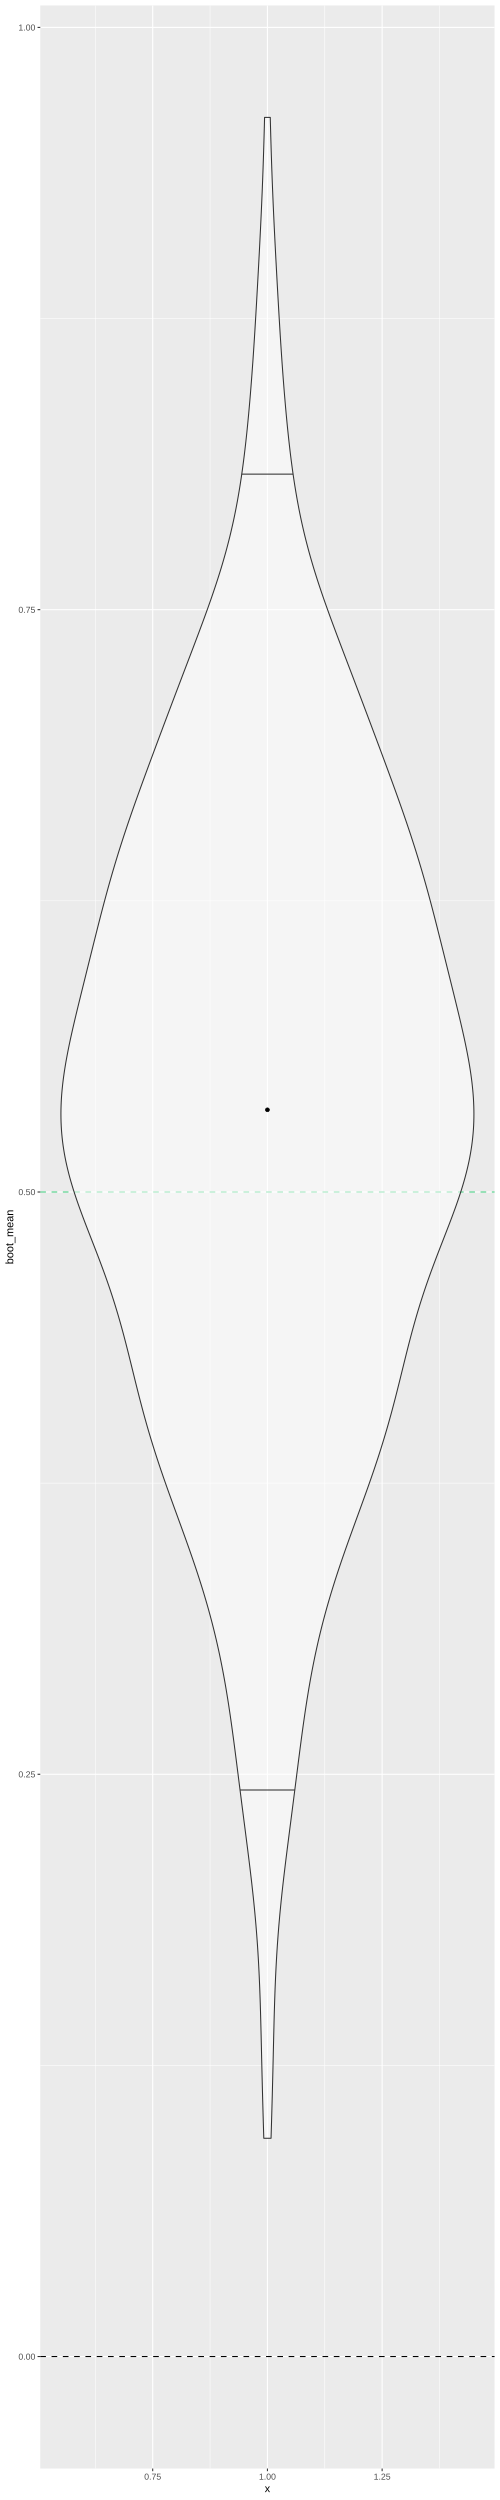
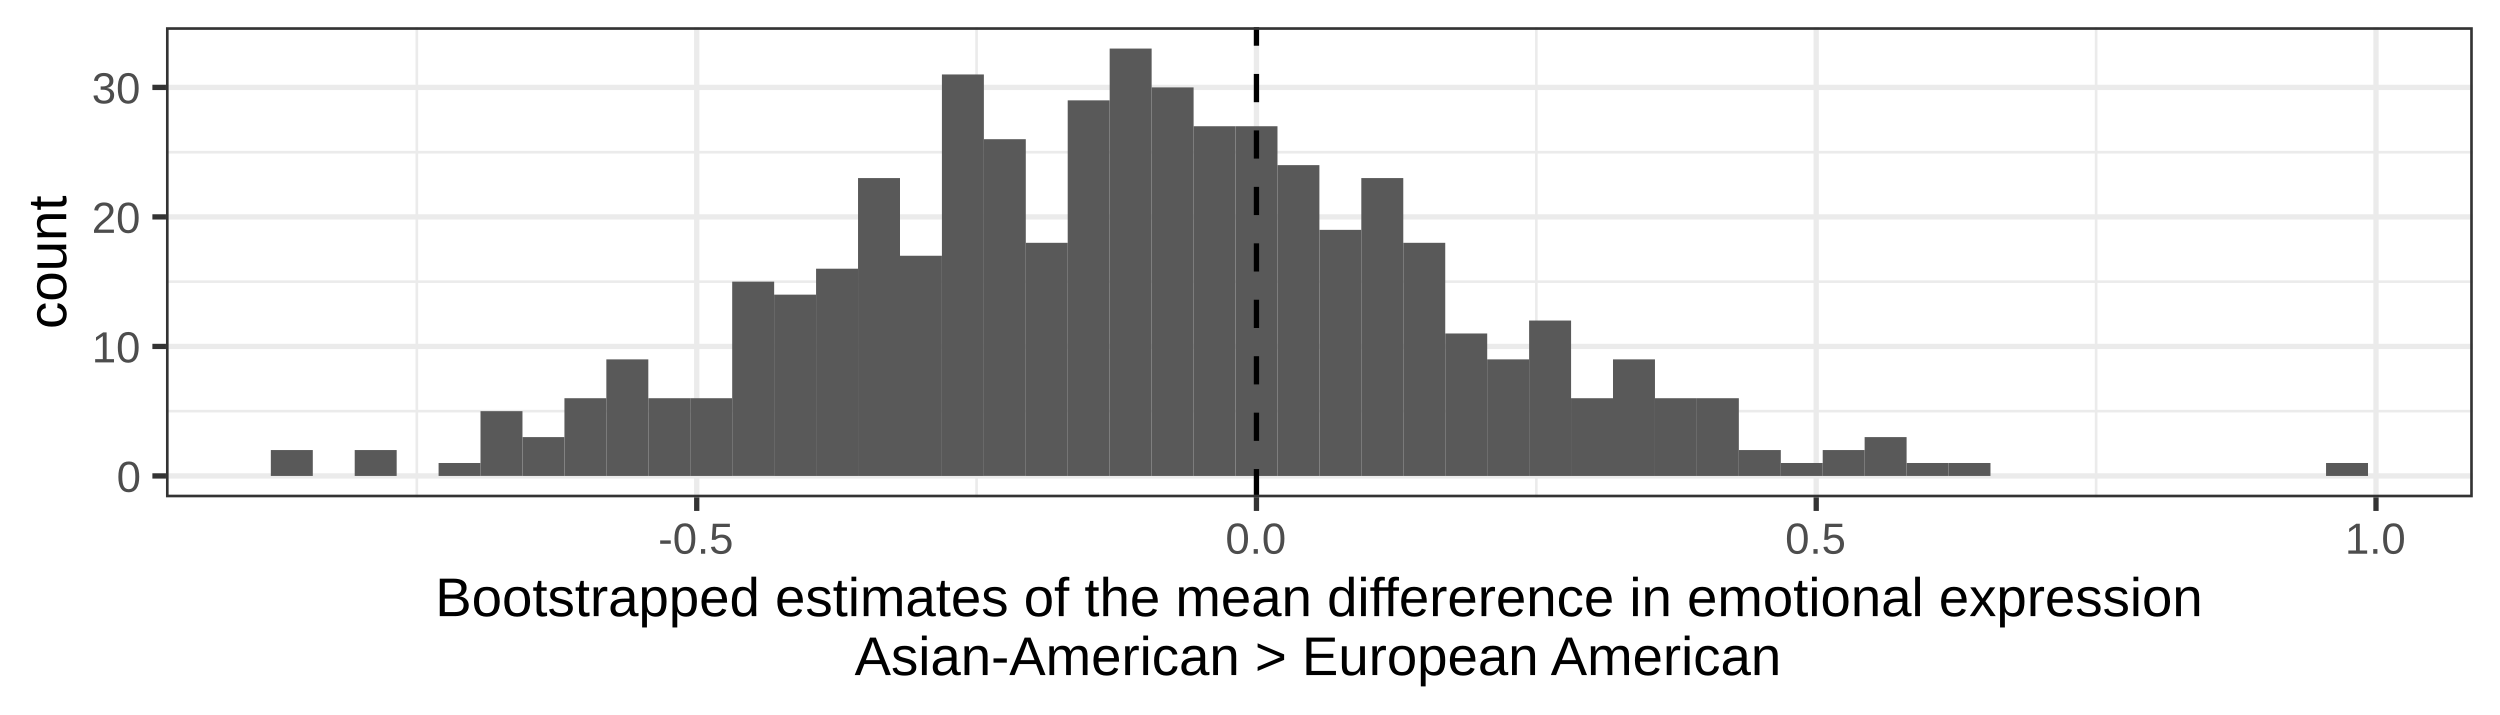
- <svg xmlns="http://www.w3.org/2000/svg" class="svglite" width="504.00pt" height="2520.00pt" viewBox="0 0 504.00 2520.00">
+ <svg xmlns="http://www.w3.org/2000/svg" viewBox="0 0 504.00 144.00">
  <defs>
    <style type="text/css">
-     .svglite line, .svglite polyline, .svglite polygon, .svglite path, .svglite rect, .svglite circle {
+     line, polyline, polygon, path, rect, circle {
      fill: none;
      stroke: #000000;
      stroke-linecap: round;
      stroke-linejoin: round;
      stroke-miterlimit: 10.00;
    }
  </style>
  </defs>
  <rect width="100%" height="100%" style="stroke: none; fill: #FFFFFF;" />
+   <rect x="0" y="0.00" width="504.00" height="144.00" style="stroke-width: 1.07; stroke: #FFFFFF; fill: #FFFFFF;" />
  <defs>
-     <clipPath id="cpMC4wMHw1MDQuMDB8MC4wMHwyNTIwLjAw">
-       <rect x="0.00" y="0.00" width="504.00" height="2520.00" />
+     <clipPath id="cpMzMuNDZ8NDk4LjUyfDEwMC4yNnw1LjQ4">
+       <rect x="33.46" y="5.48" width="465.06" height="94.78" />
    </clipPath>
  </defs>
-   <g clip-path="url(#cpMC4wMHw1MDQuMDB8MC4wMHwyNTIwLjAw)">
-     <rect x="0.00" y="0.00" width="504.00" height="2520.00" style="stroke-width: 1.07; stroke: #FFFFFF; fill: #FFFFFF;" />
-   </g>
+   <rect x="33.46" y="5.48" width="465.06" height="94.78" style="stroke-width: 1.07; stroke: none; fill: #FFFFFF;" clip-path="url(#cpMzMuNDZ8NDk4LjUyfDEwMC4yNnw1LjQ4)" />
+   <polyline points="33.46,82.89 498.52,82.89 " style="stroke-width: 0.53; stroke: #EBEBEB; stroke-linecap: butt;" clip-path="url(#cpMzMuNDZ8NDk4LjUyfDEwMC4yNnw1LjQ4)" />
+   <polyline points="33.46,56.78 498.52,56.78 " style="stroke-width: 0.53; stroke: #EBEBEB; stroke-linecap: butt;" clip-path="url(#cpMzMuNDZ8NDk4LjUyfDEwMC4yNnw1LjQ4)" />
+   <polyline points="33.46,30.68 498.52,30.68 " style="stroke-width: 0.53; stroke: #EBEBEB; stroke-linecap: butt;" clip-path="url(#cpMzMuNDZ8NDk4LjUyfDEwMC4yNnw1LjQ4)" />
+   <polyline points="84.03,100.26 84.03,5.48 " style="stroke-width: 0.53; stroke: #EBEBEB; stroke-linecap: butt;" clip-path="url(#cpMzMuNDZ8NDk4LjUyfDEwMC4yNnw1LjQ4)" />
+   <polyline points="196.88,100.26 196.88,5.48 " style="stroke-width: 0.53; stroke: #EBEBEB; stroke-linecap: butt;" clip-path="url(#cpMzMuNDZ8NDk4LjUyfDEwMC4yNnw1LjQ4)" />
+   <polyline points="309.73,100.26 309.73,5.48 " style="stroke-width: 0.53; stroke: #EBEBEB; stroke-linecap: butt;" clip-path="url(#cpMzMuNDZ8NDk4LjUyfDEwMC4yNnw1LjQ4)" />
+   <polyline points="422.58,100.26 422.58,5.48 " style="stroke-width: 0.53; stroke: #EBEBEB; stroke-linecap: butt;" clip-path="url(#cpMzMuNDZ8NDk4LjUyfDEwMC4yNnw1LjQ4)" />
+   <polyline points="33.46,95.95 498.52,95.95 " style="stroke-width: 1.07; stroke: #EBEBEB; stroke-linecap: butt;" clip-path="url(#cpMzMuNDZ8NDk4LjUyfDEwMC4yNnw1LjQ4)" />
+   <polyline points="33.46,69.84 498.52,69.84 " style="stroke-width: 1.07; stroke: #EBEBEB; stroke-linecap: butt;" clip-path="url(#cpMzMuNDZ8NDk4LjUyfDEwMC4yNnw1LjQ4)" />
+   <polyline points="33.46,43.73 498.52,43.73 " style="stroke-width: 1.07; stroke: #EBEBEB; stroke-linecap: butt;" clip-path="url(#cpMzMuNDZ8NDk4LjUyfDEwMC4yNnw1LjQ4)" />
+   <polyline points="33.46,17.62 498.52,17.62 " style="stroke-width: 1.07; stroke: #EBEBEB; stroke-linecap: butt;" clip-path="url(#cpMzMuNDZ8NDk4LjUyfDEwMC4yNnw1LjQ4)" />
+   <polyline points="140.46,100.26 140.46,5.48 " style="stroke-width: 1.07; stroke: #EBEBEB; stroke-linecap: butt;" clip-path="url(#cpMzMuNDZ8NDk4LjUyfDEwMC4yNnw1LjQ4)" />
+   <polyline points="253.30,100.26 253.30,5.48 " style="stroke-width: 1.07; stroke: #EBEBEB; stroke-linecap: butt;" clip-path="url(#cpMzMuNDZ8NDk4LjUyfDEwMC4yNnw1LjQ4)" />
+   <polyline points="366.15,100.26 366.15,5.48 " style="stroke-width: 1.07; stroke: #EBEBEB; stroke-linecap: butt;" clip-path="url(#cpMzMuNDZ8NDk4LjUyfDEwMC4yNnw1LjQ4)" />
+   <polyline points="479.00,100.26 479.00,5.48 " style="stroke-width: 1.07; stroke: #EBEBEB; stroke-linecap: butt;" clip-path="url(#cpMzMuNDZ8NDk4LjUyfDEwMC4yNnw1LjQ4)" />
+   <rect x="54.60" y="90.73" width="8.46" height="5.22" style="stroke-width: 1.07; stroke: none; stroke-linecap: square; stroke-linejoin: miter; fill: #595959;" clip-path="url(#cpMzMuNDZ8NDk4LjUyfDEwMC4yNnw1LjQ4)" />
+   <rect x="63.05" y="95.95" width="8.46" height="0.00" style="stroke-width: 1.07; stroke: none; stroke-linecap: square; stroke-linejoin: miter; fill: #595959;" clip-path="url(#cpMzMuNDZ8NDk4LjUyfDEwMC4yNnw1LjQ4)" />
+   <rect x="71.51" y="90.73" width="8.46" height="5.22" style="stroke-width: 1.07; stroke: none; stroke-linecap: square; stroke-linejoin: miter; fill: #595959;" clip-path="url(#cpMzMuNDZ8NDk4LjUyfDEwMC4yNnw1LjQ4)" />
+   <rect x="79.96" y="95.95" width="8.46" height="0.00" style="stroke-width: 1.07; stroke: none; stroke-linecap: square; stroke-linejoin: miter; fill: #595959;" clip-path="url(#cpMzMuNDZ8NDk4LjUyfDEwMC4yNnw1LjQ4)" />
+   <rect x="88.42" y="93.34" width="8.46" height="2.61" style="stroke-width: 1.07; stroke: none; stroke-linecap: square; stroke-linejoin: miter; fill: #595959;" clip-path="url(#cpMzMuNDZ8NDk4LjUyfDEwMC4yNnw1LjQ4)" />
+   <rect x="96.87" y="82.89" width="8.46" height="13.05" style="stroke-width: 1.07; stroke: none; stroke-linecap: square; stroke-linejoin: miter; fill: #595959;" clip-path="url(#cpMzMuNDZ8NDk4LjUyfDEwMC4yNnw1LjQ4)" />
+   <rect x="105.33" y="88.12" width="8.46" height="7.83" style="stroke-width: 1.07; stroke: none; stroke-linecap: square; stroke-linejoin: miter; fill: #595959;" clip-path="url(#cpMzMuNDZ8NDk4LjUyfDEwMC4yNnw1LjQ4)" />
+   <rect x="113.79" y="80.28" width="8.46" height="15.67" style="stroke-width: 1.07; stroke: none; stroke-linecap: square; stroke-linejoin: miter; fill: #595959;" clip-path="url(#cpMzMuNDZ8NDk4LjUyfDEwMC4yNnw1LjQ4)" />
+   <rect x="122.24" y="72.45" width="8.46" height="23.50" style="stroke-width: 1.07; stroke: none; stroke-linecap: square; stroke-linejoin: miter; fill: #595959;" clip-path="url(#cpMzMuNDZ8NDk4LjUyfDEwMC4yNnw1LjQ4)" />
+   <rect x="130.70" y="80.28" width="8.46" height="15.67" style="stroke-width: 1.07; stroke: none; stroke-linecap: square; stroke-linejoin: miter; fill: #595959;" clip-path="url(#cpMzMuNDZ8NDk4LjUyfDEwMC4yNnw1LjQ4)" />
+   <rect x="139.15" y="80.28" width="8.46" height="15.67" style="stroke-width: 1.07; stroke: none; stroke-linecap: square; stroke-linejoin: miter; fill: #595959;" clip-path="url(#cpMzMuNDZ8NDk4LjUyfDEwMC4yNnw1LjQ4)" />
+   <rect x="147.61" y="56.78" width="8.46" height="39.16" style="stroke-width: 1.07; stroke: none; stroke-linecap: square; stroke-linejoin: miter; fill: #595959;" clip-path="url(#cpMzMuNDZ8NDk4LjUyfDEwMC4yNnw1LjQ4)" />
+   <rect x="156.06" y="59.40" width="8.46" height="36.55" style="stroke-width: 1.07; stroke: none; stroke-linecap: square; stroke-linejoin: miter; fill: #595959;" clip-path="url(#cpMzMuNDZ8NDk4LjUyfDEwMC4yNnw1LjQ4)" />
+   <rect x="164.52" y="54.17" width="8.46" height="41.78" style="stroke-width: 1.07; stroke: none; stroke-linecap: square; stroke-linejoin: miter; fill: #595959;" clip-path="url(#cpMzMuNDZ8NDk4LjUyfDEwMC4yNnw1LjQ4)" />
+   <rect x="172.98" y="35.90" width="8.46" height="60.05" style="stroke-width: 1.07; stroke: none; stroke-linecap: square; stroke-linejoin: miter; fill: #595959;" clip-path="url(#cpMzMuNDZ8NDk4LjUyfDEwMC4yNnw1LjQ4)" />
+   <rect x="181.43" y="51.56" width="8.46" height="44.39" style="stroke-width: 1.07; stroke: none; stroke-linecap: square; stroke-linejoin: miter; fill: #595959;" clip-path="url(#cpMzMuNDZ8NDk4LjUyfDEwMC4yNnw1LjQ4)" />
+   <rect x="189.89" y="15.01" width="8.46" height="80.94" style="stroke-width: 1.07; stroke: none; stroke-linecap: square; stroke-linejoin: miter; fill: #595959;" clip-path="url(#cpMzMuNDZ8NDk4LjUyfDEwMC4yNnw1LjQ4)" />
+   <rect x="198.34" y="28.06" width="8.46" height="67.88" style="stroke-width: 1.07; stroke: none; stroke-linecap: square; stroke-linejoin: miter; fill: #595959;" clip-path="url(#cpMzMuNDZ8NDk4LjUyfDEwMC4yNnw1LjQ4)" />
+   <rect x="206.80" y="48.95" width="8.46" height="47.00" style="stroke-width: 1.07; stroke: none; stroke-linecap: square; stroke-linejoin: miter; fill: #595959;" clip-path="url(#cpMzMuNDZ8NDk4LjUyfDEwMC4yNnw1LjQ4)" />
+   <rect x="215.25" y="20.23" width="8.46" height="75.72" style="stroke-width: 1.07; stroke: none; stroke-linecap: square; stroke-linejoin: miter; fill: #595959;" clip-path="url(#cpMzMuNDZ8NDk4LjUyfDEwMC4yNnw1LjQ4)" />
+   <rect x="223.71" y="9.79" width="8.46" height="86.16" style="stroke-width: 1.07; stroke: none; stroke-linecap: square; stroke-linejoin: miter; fill: #595959;" clip-path="url(#cpMzMuNDZ8NDk4LjUyfDEwMC4yNnw1LjQ4)" />
+   <rect x="232.17" y="17.62" width="8.46" height="78.33" style="stroke-width: 1.07; stroke: none; stroke-linecap: square; stroke-linejoin: miter; fill: #595959;" clip-path="url(#cpMzMuNDZ8NDk4LjUyfDEwMC4yNnw1LjQ4)" />
+   <rect x="240.62" y="25.45" width="8.46" height="70.50" style="stroke-width: 1.07; stroke: none; stroke-linecap: square; stroke-linejoin: miter; fill: #595959;" clip-path="url(#cpMzMuNDZ8NDk4LjUyfDEwMC4yNnw1LjQ4)" />
+   <rect x="249.08" y="25.45" width="8.46" height="70.50" style="stroke-width: 1.07; stroke: none; stroke-linecap: square; stroke-linejoin: miter; fill: #595959;" clip-path="url(#cpMzMuNDZ8NDk4LjUyfDEwMC4yNnw1LjQ4)" />
+   <rect x="257.53" y="33.29" width="8.46" height="62.66" style="stroke-width: 1.07; stroke: none; stroke-linecap: square; stroke-linejoin: miter; fill: #595959;" clip-path="url(#cpMzMuNDZ8NDk4LjUyfDEwMC4yNnw1LjQ4)" />
+   <rect x="265.99" y="46.34" width="8.46" height="49.61" style="stroke-width: 1.07; stroke: none; stroke-linecap: square; stroke-linejoin: miter; fill: #595959;" clip-path="url(#cpMzMuNDZ8NDk4LjUyfDEwMC4yNnw1LjQ4)" />
+   <rect x="274.44" y="35.90" width="8.46" height="60.05" style="stroke-width: 1.07; stroke: none; stroke-linecap: square; stroke-linejoin: miter; fill: #595959;" clip-path="url(#cpMzMuNDZ8NDk4LjUyfDEwMC4yNnw1LjQ4)" />
+   <rect x="282.90" y="48.95" width="8.46" height="47.00" style="stroke-width: 1.07; stroke: none; stroke-linecap: square; stroke-linejoin: miter; fill: #595959;" clip-path="url(#cpMzMuNDZ8NDk4LjUyfDEwMC4yNnw1LjQ4)" />
+   <rect x="291.36" y="67.23" width="8.46" height="28.72" style="stroke-width: 1.07; stroke: none; stroke-linecap: square; stroke-linejoin: miter; fill: #595959;" clip-path="url(#cpMzMuNDZ8NDk4LjUyfDEwMC4yNnw1LjQ4)" />
+   <rect x="299.81" y="72.45" width="8.46" height="23.50" style="stroke-width: 1.07; stroke: none; stroke-linecap: square; stroke-linejoin: miter; fill: #595959;" clip-path="url(#cpMzMuNDZ8NDk4LjUyfDEwMC4yNnw1LjQ4)" />
+   <rect x="308.27" y="64.62" width="8.46" height="31.33" style="stroke-width: 1.07; stroke: none; stroke-linecap: square; stroke-linejoin: miter; fill: #595959;" clip-path="url(#cpMzMuNDZ8NDk4LjUyfDEwMC4yNnw1LjQ4)" />
+   <rect x="316.72" y="80.28" width="8.46" height="15.67" style="stroke-width: 1.07; stroke: none; stroke-linecap: square; stroke-linejoin: miter; fill: #595959;" clip-path="url(#cpMzMuNDZ8NDk4LjUyfDEwMC4yNnw1LjQ4)" />
+   <rect x="325.18" y="72.45" width="8.46" height="23.50" style="stroke-width: 1.07; stroke: none; stroke-linecap: square; stroke-linejoin: miter; fill: #595959;" clip-path="url(#cpMzMuNDZ8NDk4LjUyfDEwMC4yNnw1LjQ4)" />
+   <rect x="333.63" y="80.28" width="8.46" height="15.67" style="stroke-width: 1.07; stroke: none; stroke-linecap: square; stroke-linejoin: miter; fill: #595959;" clip-path="url(#cpMzMuNDZ8NDk4LjUyfDEwMC4yNnw1LjQ4)" />
+   <rect x="342.09" y="80.28" width="8.46" height="15.67" style="stroke-width: 1.07; stroke: none; stroke-linecap: square; stroke-linejoin: miter; fill: #595959;" clip-path="url(#cpMzMuNDZ8NDk4LjUyfDEwMC4yNnw1LjQ4)" />
+   <rect x="350.55" y="90.73" width="8.46" height="5.22" style="stroke-width: 1.07; stroke: none; stroke-linecap: square; stroke-linejoin: miter; fill: #595959;" clip-path="url(#cpMzMuNDZ8NDk4LjUyfDEwMC4yNnw1LjQ4)" />
+   <rect x="359.00" y="93.34" width="8.46" height="2.61" style="stroke-width: 1.07; stroke: none; stroke-linecap: square; stroke-linejoin: miter; fill: #595959;" clip-path="url(#cpMzMuNDZ8NDk4LjUyfDEwMC4yNnw1LjQ4)" />
+   <rect x="367.46" y="90.73" width="8.46" height="5.22" style="stroke-width: 1.07; stroke: none; stroke-linecap: square; stroke-linejoin: miter; fill: #595959;" clip-path="url(#cpMzMuNDZ8NDk4LjUyfDEwMC4yNnw1LjQ4)" />
+   <rect x="375.91" y="88.12" width="8.46" height="7.83" style="stroke-width: 1.07; stroke: none; stroke-linecap: square; stroke-linejoin: miter; fill: #595959;" clip-path="url(#cpMzMuNDZ8NDk4LjUyfDEwMC4yNnw1LjQ4)" />
+   <rect x="384.37" y="93.34" width="8.46" height="2.61" style="stroke-width: 1.07; stroke: none; stroke-linecap: square; stroke-linejoin: miter; fill: #595959;" clip-path="url(#cpMzMuNDZ8NDk4LjUyfDEwMC4yNnw1LjQ4)" />
+   <rect x="392.82" y="93.34" width="8.46" height="2.61" style="stroke-width: 1.07; stroke: none; stroke-linecap: square; stroke-linejoin: miter; fill: #595959;" clip-path="url(#cpMzMuNDZ8NDk4LjUyfDEwMC4yNnw1LjQ4)" />
+   <rect x="401.28" y="95.95" width="8.46" height="0.00" style="stroke-width: 1.07; stroke: none; stroke-linecap: square; stroke-linejoin: miter; fill: #595959;" clip-path="url(#cpMzMuNDZ8NDk4LjUyfDEwMC4yNnw1LjQ4)" />
+   <rect x="409.74" y="95.95" width="8.46" height="0.00" style="stroke-width: 1.07; stroke: none; stroke-linecap: square; stroke-linejoin: miter; fill: #595959;" clip-path="url(#cpMzMuNDZ8NDk4LjUyfDEwMC4yNnw1LjQ4)" />
+   <rect x="418.19" y="95.95" width="8.46" height="0.00" style="stroke-width: 1.07; stroke: none; stroke-linecap: square; stroke-linejoin: miter; fill: #595959;" clip-path="url(#cpMzMuNDZ8NDk4LjUyfDEwMC4yNnw1LjQ4)" />
+   <rect x="426.65" y="95.95" width="8.46" height="0.00" style="stroke-width: 1.07; stroke: none; stroke-linecap: square; stroke-linejoin: miter; fill: #595959;" clip-path="url(#cpMzMuNDZ8NDk4LjUyfDEwMC4yNnw1LjQ4)" />
+   <rect x="435.10" y="95.95" width="8.46" height="0.00" style="stroke-width: 1.07; stroke: none; stroke-linecap: square; stroke-linejoin: miter; fill: #595959;" clip-path="url(#cpMzMuNDZ8NDk4LjUyfDEwMC4yNnw1LjQ4)" />
+   <rect x="443.56" y="95.95" width="8.46" height="0.00" style="stroke-width: 1.07; stroke: none; stroke-linecap: square; stroke-linejoin: miter; fill: #595959;" clip-path="url(#cpMzMuNDZ8NDk4LjUyfDEwMC4yNnw1LjQ4)" />
+   <rect x="452.01" y="95.95" width="8.46" height="0.00" style="stroke-width: 1.07; stroke: none; stroke-linecap: square; stroke-linejoin: miter; fill: #595959;" clip-path="url(#cpMzMuNDZ8NDk4LjUyfDEwMC4yNnw1LjQ4)" />
+   <rect x="460.47" y="95.95" width="8.46" height="0.00" style="stroke-width: 1.07; stroke: none; stroke-linecap: square; stroke-linejoin: miter; fill: #595959;" clip-path="url(#cpMzMuNDZ8NDk4LjUyfDEwMC4yNnw1LjQ4)" />
+   <rect x="468.93" y="93.34" width="8.46" height="2.61" style="stroke-width: 1.07; stroke: none; stroke-linecap: square; stroke-linejoin: miter; fill: #595959;" clip-path="url(#cpMzMuNDZ8NDk4LjUyfDEwMC4yNnw1LjQ4)" />
+   <line x1="253.30" y1="100.26" x2="253.30" y2="5.48" style="stroke-width: 1.07; stroke-dasharray: 5.69,5.69; stroke-linecap: butt;" clip-path="url(#cpMzMuNDZ8NDk4LjUyfDEwMC4yNnw1LjQ4)" />
+   <rect x="33.46" y="5.48" width="465.06" height="94.78" style="stroke-width: 1.07; stroke: #333333;" clip-path="url(#cpMzMuNDZ8NDk4LjUyfDEwMC4yNnw1LjQ4)" />
  <defs>
-     <clipPath id="cpNDAuNTl8NDk4LjUyfDUuNDh8MjQ4OC4yNQ==">
-       <rect x="40.59" y="5.48" width="457.93" height="2482.77" />
+     <clipPath id="cpMC4wMHw1MDQuMDB8MTQ0LjAwfDAuMDA=">
+       <rect x="0.00" y="0.00" width="504.00" height="144.00" />
    </clipPath>
  </defs>
-   <g clip-path="url(#cpNDAuNTl8NDk4LjUyfDUuNDh8MjQ4OC4yNQ==)">
-     <rect x="40.59" y="5.48" width="457.93" height="2482.77" style="stroke-width: 1.07; stroke: none; fill: #EBEBEB;" />
-     <polyline points="40.59,2081.93 498.52,2081.93 " style="stroke-width: 0.53; stroke: #FFFFFF; stroke-linecap: butt;" />
-     <polyline points="40.59,1494.99 498.52,1494.99 " style="stroke-width: 0.53; stroke: #FFFFFF; stroke-linecap: butt;" />
-     <polyline points="40.59,908.04 498.52,908.04 " style="stroke-width: 0.53; stroke: #FFFFFF; stroke-linecap: butt;" />
-     <polyline points="40.59,321.10 498.52,321.10 " style="stroke-width: 0.53; stroke: #FFFFFF; stroke-linecap: butt;" />
-     <polyline points="96.10,2488.25 96.10,5.48 " style="stroke-width: 0.53; stroke: #FFFFFF; stroke-linecap: butt;" />
-     <polyline points="211.74,2488.25 211.74,5.48 " style="stroke-width: 0.53; stroke: #FFFFFF; stroke-linecap: butt;" />
-     <polyline points="327.38,2488.25 327.38,5.48 " style="stroke-width: 0.53; stroke: #FFFFFF; stroke-linecap: butt;" />
-     <polyline points="443.01,2488.25 443.01,5.48 " style="stroke-width: 0.53; stroke: #FFFFFF; stroke-linecap: butt;" />
-     <polyline points="40.59,2375.40 498.52,2375.40 " style="stroke-width: 1.07; stroke: #FFFFFF; stroke-linecap: butt;" />
-     <polyline points="40.59,1788.46 498.52,1788.46 " style="stroke-width: 1.07; stroke: #FFFFFF; stroke-linecap: butt;" />
-     <polyline points="40.59,1201.52 498.52,1201.52 " style="stroke-width: 1.07; stroke: #FFFFFF; stroke-linecap: butt;" />
-     <polyline points="40.59,614.57 498.52,614.57 " style="stroke-width: 1.07; stroke: #FFFFFF; stroke-linecap: butt;" />
-     <polyline points="40.59,27.63 498.52,27.63 " style="stroke-width: 1.07; stroke: #FFFFFF; stroke-linecap: butt;" />
-     <polyline points="153.92,2488.25 153.92,5.48 " style="stroke-width: 1.07; stroke: #FFFFFF; stroke-linecap: butt;" />
-     <polyline points="269.56,2488.25 269.56,5.48 " style="stroke-width: 1.07; stroke: #FFFFFF; stroke-linecap: butt;" />
-     <polyline points="385.19,2488.25 385.19,5.48 " style="stroke-width: 1.07; stroke: #FFFFFF; stroke-linecap: butt;" />
-     <line x1="40.59" y1="2375.40" x2="498.52" y2="2375.40" style="stroke-width: 1.07; stroke-dasharray: 5.69,5.69; stroke-linecap: butt;" />
-     <line x1="40.59" y1="1201.52" x2="498.52" y2="1201.52" style="stroke-width: 1.07; stroke: #43CD80; stroke-dasharray: 5.69,5.69; stroke-linecap: butt;" />
-     <polygon points="265.90,2155.36 265.78,2151.37 265.66,2147.39 265.54,2143.40 265.42,2139.41 265.31,2135.43 265.19,2131.44 265.08,2127.46 264.97,2123.47 264.86,2119.48 264.75,2115.50 264.65,2111.51 264.54,2107.52 264.44,2103.54 264.34,2099.55 264.24,2095.56 264.14,2091.58 264.05,2087.59 263.95,2083.61 263.86,2079.62 263.76,2075.63 263.67,2071.65 263.58,2067.66 263.49,2063.67 263.40,2059.69 263.30,2055.70 263.21,2051.71 263.11,2047.73 263.01,2043.74 262.91,2039.76 262.81,2035.77 262.70,2031.78 262.59,2027.80 262.47,2023.81 262.35,2019.82 262.22,2015.84 262.08,2011.85 261.94,2007.86 261.79,2003.88 261.63,1999.89 261.46,1995.91 261.29,1991.92 261.10,1987.93 260.90,1983.95 260.69,1979.96 260.48,1975.97 260.24,1971.99 260.00,1968.00 259.74,1964.01 259.48,1960.03 259.20,1956.04 258.90,1952.06 258.60,1948.07 258.28,1944.08 257.95,1940.10 257.60,1936.11 257.25,1932.12 256.88,1928.14 256.50,1924.15 256.10,1920.16 255.70,1916.18 255.29,1912.19 254.86,1908.21 254.42,1904.22 253.98,1900.23 253.53,1896.25 253.06,1892.26 252.59,1888.27 252.12,1884.29 251.63,1880.30 251.14,1876.31 250.65,1872.33 250.15,1868.34 249.65,1864.36 249.14,1860.37 248.63,1856.38 248.12,1852.40 247.61,1848.41 247.10,1844.42 246.59,1840.44 246.07,1836.45 245.56,1832.46 245.05,1828.48 244.54,1824.49 244.02,1820.51 243.51,1816.52 243.01,1812.53 242.50,1808.55 241.99,1804.56 241.48,1800.57 240.98,1796.59 240.47,1792.60 239.97,1788.62 239.46,1784.63 238.95,1780.64 238.45,1776.66 237.94,1772.67 237.42,1768.68 236.91,1764.70 236.39,1760.71 235.87,1756.72 235.34,1752.74 234.80,1748.75 234.26,1744.77 233.71,1740.78 233.15,1736.79 232.59,1732.81 232.01,1728.82 231.42,1724.83 230.82,1720.85 230.21,1716.86 229.58,1712.87 228.93,1708.89 228.28,1704.90 227.61,1700.92 226.92,1696.93 226.21,1692.94 225.48,1688.96 224.74,1684.97 223.97,1680.98 223.19,1677.00 222.38,1673.01 221.56,1669.02 220.71,1665.04 219.83,1661.05 218.94,1657.07 218.03,1653.08 217.08,1649.09 216.12,1645.11 215.13,1641.12 214.12,1637.13 213.08,1633.15 212.02,1629.16 210.94,1625.17 209.84,1621.19 208.70,1617.20 207.55,1613.22 206.37,1609.23 205.18,1605.24 203.96,1601.26 202.71,1597.27 201.45,1593.28 200.17,1589.30 198.87,1585.31 197.55,1581.32 196.21,1577.34 194.86,1573.35 193.49,1569.37 192.10,1565.38 190.71,1561.39 189.30,1557.41 187.88,1553.42 186.45,1549.43 185.01,1545.45 183.57,1541.46 182.12,1537.47 180.67,1533.49 179.22,1529.50 177.77,1525.52 176.31,1521.53 174.86,1517.54 173.42,1513.56 171.98,1509.57 170.54,1505.58 169.12,1501.60 167.71,1497.61 166.30,1493.62 164.91,1489.64 163.54,1485.65 162.17,1481.67 160.83,1477.68 159.50,1473.69 158.19,1469.71 156.90,1465.72 155.62,1461.73 154.37,1457.75 153.14,1453.76 151.92,1449.77 150.73,1445.79 149.55,1441.80 148.40,1437.82 147.27,1433.83 146.15,1429.84 145.05,1425.86 143.97,1421.87 142.91,1417.88 141.86,1413.90 140.82,1409.91 139.80,1405.93 138.79,1401.94 137.79,1397.95 136.79,1393.97 135.80,1389.98 134.82,1385.99 133.84,1382.01 132.86,1378.02 131.87,1374.03 130.88,1370.05 129.89,1366.06 128.89,1362.08 127.88,1358.09 126.86,1354.10 125.82,1350.12 124.77,1346.13 123.70,1342.14 122.61,1338.16 121.50,1334.17 120.37,1330.18 119.22,1326.20 118.04,1322.21 116.83,1318.23 115.61,1314.24 114.35,1310.25 113.06,1306.27 111.75,1302.28 110.42,1298.29 109.05,1294.31 107.66,1290.32 106.24,1286.33 104.81,1282.35 103.34,1278.36 101.86,1274.38 100.37,1270.39 98.85,1266.40 97.32,1262.42 95.78,1258.43 94.24,1254.44 92.68,1250.46 91.13,1246.47 89.58,1242.48 88.04,1238.50 86.50,1234.51 84.98,1230.53 83.48,1226.54 82.00,1222.55 80.54,1218.57 79.11,1214.58 77.72,1210.59 76.37,1206.61 75.05,1202.62 73.78,1198.63 72.57,1194.65 71.39,1190.66 70.27,1186.68 69.22,1182.69 68.23,1178.70 67.29,1174.72 66.41,1170.73 65.61,1166.74 64.88,1162.76 64.22,1158.77 63.61,1154.78 63.09,1150.80 62.64,1146.81 62.26,1142.83 61.94,1138.84 61.71,1134.85 61.54,1130.87 61.44,1126.88 61.41,1122.89 61.44,1118.91 61.55,1114.92 61.71,1110.93 61.93,1106.95 62.21,1102.96 62.56,1098.98 62.96,1094.99 63.40,1091.00 63.90,1087.02 64.45,1083.03 65.04,1079.04 65.67,1075.06 66.34,1071.07 67.06,1067.08 67.80,1063.10 68.57,1059.11 69.37,1055.13 70.20,1051.14 71.05,1047.15 71.93,1043.17 72.82,1039.18 73.73,1035.19 74.66,1031.21 75.59,1027.22 76.54,1023.24 77.50,1019.25 78.47,1015.26 79.44,1011.28 80.42,1007.29 81.40,1003.30 82.38,999.32 83.37,995.33 84.36,991.34 85.35,987.36 86.34,983.37 87.33,979.39 88.32,975.40 89.31,971.41 90.30,967.43 91.29,963.44 92.28,959.45 93.28,955.47 94.27,951.48 95.27,947.49 96.27,943.51 97.27,939.52 98.28,935.54 99.29,931.55 100.31,927.56 101.33,923.58 102.37,919.59 103.41,915.60 104.46,911.62 105.53,907.63 106.60,903.64 107.69,899.66 108.78,895.67 109.89,891.69 111.02,887.70 112.16,883.71 113.31,879.73 114.49,875.74 115.67,871.75 116.87,867.77 118.09,863.78 119.32,859.79 120.57,855.81 121.84,851.82 123.12,847.84 124.41,843.85 125.73,839.86 127.05,835.88 128.39,831.89 129.74,827.90 131.11,823.92 132.48,819.93 133.87,815.94 135.27,811.96 136.68,807.97 138.10,803.99 139.53,800.00 140.97,796.01 142.41,792.03 143.86,788.04 145.32,784.05 146.78,780.07 148.25,776.08 149.72,772.09 151.19,768.11 152.67,764.12 154.15,760.14 155.64,756.15 157.12,752.16 158.61,748.18 160.10,744.19 161.59,740.20 163.09,736.22 164.58,732.23 166.08,728.24 167.58,724.26 169.08,720.27 170.58,716.29 172.09,712.30 173.59,708.31 175.10,704.33 176.61,700.34 178.12,696.35 179.64,692.37 181.15,688.38 182.67,684.39 184.18,680.41 185.70,676.42 187.22,672.44 188.74,668.45 190.26,664.46 191.78,660.48 193.29,656.49 194.81,652.50 196.32,648.52 197.82,644.53 199.33,640.55 200.82,636.56 202.31,632.57 203.79,628.59 205.26,624.60 206.72,620.61 208.16,616.63 209.60,612.64 211.01,608.65 212.42,604.67 213.80,600.68 215.16,596.70 216.50,592.71 217.83,588.72 219.13,584.74 220.40,580.75 221.65,576.76 222.88,572.78 224.07,568.79 225.24,564.80 226.38,560.82 227.50,556.83 228.58,552.85 229.63,548.86 230.66,544.87 231.66,540.89 232.62,536.90 233.55,532.91 234.46,528.93 235.34,524.94 236.19,520.95 237.00,516.97 237.80,512.98 238.56,509.00 239.30,505.01 240.01,501.02 240.70,497.04 241.37,493.05 242.01,489.06 242.63,485.08 243.23,481.09 243.81,477.10 244.37,473.12 244.91,469.13 245.43,465.15 245.94,461.16 246.43,457.17 246.90,453.19 247.37,449.20 247.82,445.21 248.25,441.23 248.68,437.24 249.09,433.25 249.49,429.27 249.88,425.28 250.26,421.30 250.64,417.31 251.00,413.32 251.36,409.34 251.71,405.35 252.05,401.36 252.38,397.38 252.70,393.39 253.02,389.40 253.33,385.42 253.64,381.43 253.94,377.45 254.23,373.46 254.52,369.47 254.81,365.49 255.09,361.50 255.36,357.51 255.63,353.53 255.89,349.54 256.15,345.55 256.41,341.57 256.66,337.58 256.91,333.60 257.15,329.61 257.39,325.62 257.63,321.64 257.87,317.65 258.10,313.66 258.34,309.68 258.57,305.69 258.79,301.70 259.02,297.72 259.24,293.73 259.47,289.75 259.69,285.76 259.91,281.77 260.13,277.79 260.35,273.80 260.56,269.81 260.78,265.83 260.99,261.84 261.20,257.86 261.41,253.87 261.62,249.88 261.82,245.90 262.02,241.91 262.22,237.92 262.42,233.94 262.62,229.95 262.81,225.96 263.00,221.98 263.19,217.99 263.37,214.01 263.55,210.02 263.73,206.03 263.90,202.05 264.07,198.06 264.24,194.07 264.40,190.09 264.55,186.10 264.71,182.11 264.86,178.13 265.00,174.14 265.15,170.16 265.29,166.17 265.42,162.18 265.55,158.20 265.68,154.21 265.80,150.22 265.92,146.24 266.04,142.25 266.16,138.26 266.27,134.28 266.38,130.29 266.49,126.31 266.59,122.32 266.69,118.33 272.42,118.33 272.52,122.32 272.63,126.31 272.73,130.29 272.84,134.28 272.95,138.26 273.07,142.25 273.19,146.24 273.31,150.22 273.43,154.21 273.56,158.20 273.69,162.18 273.83,166.17 273.96,170.16 274.11,174.14 274.25,178.13 274.40,182.11 274.56,186.10 274.71,190.09 274.88,194.07 275.04,198.06 275.21,202.05 275.38,206.03 275.56,210.02 275.74,214.01 275.92,217.99 276.11,221.98 276.30,225.96 276.49,229.95 276.69,233.94 276.89,237.92 277.09,241.91 277.29,245.90 277.50,249.88 277.70,253.87 277.91,257.86 278.12,261.84 278.34,265.83 278.55,269.81 278.77,273.80 278.98,277.79 279.20,281.77 279.42,285.76 279.64,289.75 279.87,293.73 280.09,297.72 280.32,301.70 280.55,305.69 280.78,309.68 281.01,313.66 281.24,317.65 281.48,321.64 281.72,325.62 281.96,329.61 282.21,333.60 282.45,337.58 282.71,341.57 282.96,345.55 283.22,349.54 283.49,353.53 283.75,357.51 284.03,361.50 284.30,365.49 284.59,369.47 284.88,373.46 285.17,377.45 285.47,381.43 285.78,385.42 286.09,389.40 286.41,393.39 286.73,397.38 287.07,401.36 287.41,405.35 287.75,409.34 288.11,413.32 288.47,417.31 288.85,421.30 289.23,425.28 289.62,429.27 290.02,433.25 290.44,437.24 290.86,441.23 291.30,445.21 291.75,449.20 292.21,453.19 292.68,457.17 293.17,461.16 293.68,465.15 294.21,469.13 294.74,473.12 295.30,477.10 295.88,481.09 296.48,485.08 297.10,489.06 297.74,493.05 298.41,497.04 299.10,501.02 299.81,505.01 300.55,509.00 301.31,512.98 302.11,516.97 302.92,520.95 303.77,524.94 304.65,528.93 305.56,532.91 306.49,536.90 307.45,540.89 308.45,544.87 309.48,548.86 310.53,552.85 311.61,556.83 312.73,560.82 313.87,564.80 315.04,568.79 316.23,572.78 317.46,576.76 318.71,580.75 319.98,584.74 321.28,588.72 322.61,592.71 323.95,596.70 325.31,600.68 326.69,604.67 328.10,608.65 329.52,612.64 330.95,616.63 332.39,620.61 333.85,624.60 335.32,628.59 336.80,632.57 338.29,636.56 339.78,640.55 341.29,644.53 342.79,648.52 344.30,652.50 345.82,656.49 347.33,660.48 348.85,664.46 350.37,668.45 351.89,672.44 353.41,676.42 354.93,680.41 356.45,684.39 357.96,688.38 359.48,692.37 360.99,696.35 362.50,700.34 364.01,704.33 365.52,708.31 367.02,712.30 368.53,716.29 370.03,720.27 371.53,724.26 373.03,728.24 374.53,732.23 376.02,736.22 377.52,740.20 379.01,744.19 380.50,748.18 381.99,752.16 383.48,756.15 384.96,760.14 386.44,764.12 387.92,768.11 389.39,772.09 390.87,776.08 392.33,780.07 393.79,784.05 395.25,788.04 396.70,792.03 398.15,796.01 399.58,800.00 401.01,803.99 402.43,807.97 403.84,811.96 405.24,815.94 406.63,819.93 408.00,823.92 409.37,827.90 410.72,831.89 412.06,835.88 413.39,839.86 414.70,843.85 415.99,847.84 417.27,851.82 418.54,855.81 419.79,859.79 421.02,863.78 422.24,867.77 423.44,871.75 424.63,875.74 425.80,879.73 426.95,883.71 428.09,887.70 429.22,891.69 430.33,895.67 431.43,899.66 432.51,903.64 433.59,907.63 434.65,911.62 435.70,915.60 436.74,919.59 437.78,923.58 438.80,927.56 439.82,931.55 440.83,935.54 441.84,939.52 442.84,943.51 443.84,947.49 444.84,951.48 445.83,955.47 446.83,959.45 447.82,963.44 448.81,967.43 449.80,971.41 450.79,975.40 451.78,979.39 452.77,983.37 453.76,987.36 454.75,991.34 455.74,995.33 456.73,999.32 457.71,1003.30 458.69,1007.29 459.67,1011.28 460.64,1015.26 461.61,1019.25 462.57,1023.24 463.52,1027.22 464.46,1031.21 465.38,1035.19 466.29,1039.18 467.18,1043.17 468.06,1047.15 468.91,1051.14 469.74,1055.13 470.54,1059.11 471.31,1063.10 472.06,1067.08 472.77,1071.07 473.44,1075.06 474.07,1079.04 474.66,1083.03 475.21,1087.02 475.71,1091.00 476.15,1094.99 476.55,1098.98 476.90,1102.96 477.18,1106.95 477.40,1110.93 477.56,1114.92 477.67,1118.91 477.71,1122.89 477.67,1126.88 477.57,1130.87 477.41,1134.85 477.17,1138.84 476.85,1142.83 476.47,1146.81 476.02,1150.80 475.50,1154.78 474.89,1158.77 474.23,1162.76 473.50,1166.74 472.70,1170.73 471.82,1174.72 470.88,1178.70 469.89,1182.69 468.84,1186.68 467.72,1190.66 466.55,1194.65 465.33,1198.63 464.06,1202.62 462.74,1206.61 461.39,1210.59 460.00,1214.58 458.57,1218.57 457.11,1222.55 455.63,1226.54 454.13,1230.53 452.61,1234.51 451.07,1238.50 449.53,1242.48 447.98,1246.47 446.43,1250.46 444.88,1254.44 443.33,1258.43 441.79,1262.42 440.26,1266.40 438.75,1270.39 437.25,1274.38 435.77,1278.36 434.30,1282.35 432.87,1286.33 431.45,1290.32 430.06,1294.31 428.69,1298.29 427.36,1302.28 426.05,1306.27 424.77,1310.25 423.50,1314.24 422.28,1318.23 421.07,1322.21 419.89,1326.20 418.74,1330.18 417.61,1334.17 416.50,1338.16 415.41,1342.14 414.34,1346.13 413.29,1350.12 412.25,1354.10 411.23,1358.09 410.22,1362.08 409.22,1366.06 408.23,1370.05 407.24,1374.03 406.26,1378.02 405.27,1382.01 404.29,1385.99 403.31,1389.98 402.32,1393.97 401.32,1397.95 400.32,1401.94 399.31,1405.93 398.29,1409.91 397.25,1413.90 396.20,1417.88 395.14,1421.87 394.06,1425.86 392.96,1429.84 391.84,1433.83 390.71,1437.82 389.56,1441.80 388.38,1445.79 387.19,1449.77 385.97,1453.76 384.74,1457.75 383.49,1461.73 382.21,1465.72 380.92,1469.71 379.61,1473.69 378.28,1477.68 376.94,1481.67 375.58,1485.65 374.20,1489.64 372.81,1493.62 371.41,1497.61 369.99,1501.60 368.57,1505.58 367.13,1509.57 365.69,1513.56 364.25,1517.54 362.80,1521.53 361.35,1525.52 359.89,1529.50 358.44,1533.49 356.99,1537.47 355.54,1541.46 354.10,1545.45 352.66,1549.43 351.23,1553.42 349.81,1557.41 348.40,1561.39 347.01,1565.38 345.62,1569.37 344.25,1573.35 342.90,1577.34 341.56,1581.32 340.24,1585.31 338.94,1589.30 337.66,1593.28 336.40,1597.27 335.16,1601.26 333.93,1605.24 332.74,1609.23 331.56,1613.22 330.41,1617.20 329.27,1621.19 328.17,1625.17 327.09,1629.16 326.03,1633.15 324.99,1637.13 323.98,1641.12 322.99,1645.11 322.03,1649.09 321.08,1653.08 320.17,1657.07 319.28,1661.05 318.41,1665.04 317.55,1669.02 316.73,1673.01 315.92,1677.00 315.14,1680.98 314.37,1684.97 313.63,1688.96 312.90,1692.94 312.20,1696.93 311.50,1700.92 310.83,1704.90 310.18,1708.89 309.53,1712.87 308.91,1716.86 308.29,1720.85 307.69,1724.83 307.10,1728.82 306.53,1732.81 305.96,1736.79 305.40,1740.78 304.85,1744.77 304.31,1748.75 303.77,1752.74 303.25,1756.72 302.72,1760.71 302.20,1764.70 301.69,1768.68 301.17,1772.67 300.66,1776.66 300.16,1780.64 299.65,1784.63 299.14,1788.62 298.64,1792.60 298.13,1796.59 297.63,1800.57 297.12,1804.56 296.61,1808.55 296.11,1812.53 295.60,1816.52 295.09,1820.51 294.58,1824.49 294.06,1828.48 293.55,1832.46 293.04,1836.45 292.52,1840.44 292.01,1844.42 291.50,1848.41 290.99,1852.40 290.48,1856.38 289.97,1860.37 289.46,1864.36 288.96,1868.34 288.46,1872.33 287.97,1876.31 287.48,1880.30 287.00,1884.29 286.52,1888.27 286.05,1892.26 285.59,1896.25 285.13,1900.23 284.69,1904.22 284.25,1908.21 283.83,1912.19 283.41,1916.18 283.01,1920.16 282.62,1924.15 282.23,1928.14 281.87,1932.12 281.51,1936.11 281.16,1940.10 280.83,1944.08 280.51,1948.07 280.21,1952.06 279.92,1956.04 279.63,1960.03 279.37,1964.01 279.11,1968.00 278.87,1971.99 278.64,1975.97 278.42,1979.96 278.21,1983.95 278.01,1987.93 277.82,1991.92 277.65,1995.91 277.48,1999.89 277.32,2003.88 277.17,2007.86 277.03,2011.85 276.89,2015.84 276.76,2019.82 276.64,2023.81 276.52,2027.80 276.41,2031.78 276.30,2035.77 276.20,2039.76 276.10,2043.74 276.00,2047.73 275.90,2051.71 275.81,2055.70 275.71,2059.69 275.62,2063.67 275.53,2067.66 275.44,2071.65 275.35,2075.63 275.25,2079.62 275.16,2083.61 275.07,2087.59 274.97,2091.58 274.87,2095.56 274.77,2099.55 274.67,2103.54 274.57,2107.52 274.47,2111.51 274.36,2115.50 274.25,2119.48 274.14,2123.47 274.03,2127.46 273.92,2131.44 273.80,2135.43 273.69,2139.41 273.57,2143.40 273.45,2147.39 273.33,2151.37 273.21,2155.36 265.90,2155.36 " style="stroke-width: 1.07; stroke: #333333; fill: #FFFFFF; fill-opacity: 0.50;" />
-     <polyline points="241.96,1804.29 297.16,1804.29 " style="stroke-width: 1.07; stroke: #333333; stroke-linecap: butt;" />
-     <polyline points="243.69,477.90 295.42,477.90 " style="stroke-width: 1.07; stroke: #333333; stroke-linecap: butt;" />
-     <circle cx="269.56" cy="1118.69" r="1.95" style="stroke-width: 0.71; fill: #000000;" />
+   <g clip-path="url(#cpMC4wMHw1MDQuMDB8MTQ0LjAwfDAuMDA=)">
+     <text x="23.52" y="99.17" style="font-size: 8.80px; fill: #4D4D4D; font-family: Arial;" textLength="5.01px" lengthAdjust="spacingAndGlyphs">0</text>
  </g>
-   <g clip-path="url(#cpMC4wMHw1MDQuMDB8MC4wMHwyNTIwLjAw)">
-     <text x="35.66" y="2378.55" text-anchor="end" style="font-size: 8.80px; fill: #4D4D4D; font-family: Arial;" textLength="17.13px" lengthAdjust="spacingAndGlyphs">0.00</text>
-     <text x="35.66" y="1791.61" text-anchor="end" style="font-size: 8.80px; fill: #4D4D4D; font-family: Arial;" textLength="17.13px" lengthAdjust="spacingAndGlyphs">0.25</text>
-     <text x="35.66" y="1204.67" text-anchor="end" style="font-size: 8.80px; fill: #4D4D4D; font-family: Arial;" textLength="17.13px" lengthAdjust="spacingAndGlyphs">0.50</text>
-     <text x="35.66" y="617.73" text-anchor="end" style="font-size: 8.80px; fill: #4D4D4D; font-family: Arial;" textLength="17.13px" lengthAdjust="spacingAndGlyphs">0.75</text>
-     <text x="35.66" y="30.79" text-anchor="end" style="font-size: 8.80px; fill: #4D4D4D; font-family: Arial;" textLength="17.13px" lengthAdjust="spacingAndGlyphs">1.00</text>
-     <polyline points="37.85,2375.40 40.59,2375.40 " style="stroke-width: 1.07; stroke: #333333; stroke-linecap: butt;" />
-     <polyline points="37.85,1788.46 40.59,1788.46 " style="stroke-width: 1.07; stroke: #333333; stroke-linecap: butt;" />
-     <polyline points="37.85,1201.52 40.59,1201.52 " style="stroke-width: 1.07; stroke: #333333; stroke-linecap: butt;" />
-     <polyline points="37.85,614.57 40.59,614.57 " style="stroke-width: 1.07; stroke: #333333; stroke-linecap: butt;" />
-     <polyline points="37.85,27.63 40.59,27.63 " style="stroke-width: 1.07; stroke: #333333; stroke-linecap: butt;" />
-     <polyline points="153.92,2490.99 153.92,2488.25 " style="stroke-width: 1.07; stroke: #333333; stroke-linecap: butt;" />
-     <polyline points="269.56,2490.99 269.56,2488.25 " style="stroke-width: 1.07; stroke: #333333; stroke-linecap: butt;" />
-     <polyline points="385.19,2490.99 385.19,2488.25 " style="stroke-width: 1.07; stroke: #333333; stroke-linecap: butt;" />
-     <text x="153.92" y="2499.49" text-anchor="middle" style="font-size: 8.80px; fill: #4D4D4D; font-family: Arial;" textLength="17.13px" lengthAdjust="spacingAndGlyphs">0.75</text>
-     <text x="269.56" y="2499.49" text-anchor="middle" style="font-size: 8.80px; fill: #4D4D4D; font-family: Arial;" textLength="17.13px" lengthAdjust="spacingAndGlyphs">1.00</text>
-     <text x="385.19" y="2499.49" text-anchor="middle" style="font-size: 8.80px; fill: #4D4D4D; font-family: Arial;" textLength="17.13px" lengthAdjust="spacingAndGlyphs">1.25</text>
-     <text x="269.56" y="2512.10" text-anchor="middle" style="font-size: 11.00px; font-family: Arial;" textLength="5.50px" lengthAdjust="spacingAndGlyphs">x</text>
-     <text transform="translate(13.37,1246.87) rotate(-90)" text-anchor="middle" style="font-size: 11.00px; font-family: Arial;" textLength="55.06px" lengthAdjust="spacingAndGlyphs">boot_mean</text>
+   <g clip-path="url(#cpMC4wMHw1MDQuMDB8MTQ0LjAwfDAuMDA=)">
+     <text x="18.51" y="73.06" style="font-size: 8.80px; fill: #4D4D4D; font-family: Arial;" textLength="10.01px" lengthAdjust="spacingAndGlyphs">10</text>
+   </g>
+   <g clip-path="url(#cpMC4wMHw1MDQuMDB8MTQ0LjAwfDAuMDA=)">
+     <text x="18.51" y="46.95" style="font-size: 8.80px; fill: #4D4D4D; font-family: Arial;" textLength="10.01px" lengthAdjust="spacingAndGlyphs">20</text>
+   </g>
+   <g clip-path="url(#cpMC4wMHw1MDQuMDB8MTQ0LjAwfDAuMDA=)">
+     <text x="18.51" y="20.84" style="font-size: 8.80px; fill: #4D4D4D; font-family: Arial;" textLength="10.01px" lengthAdjust="spacingAndGlyphs">30</text>
+   </g>
+   <polyline points="30.72,95.95 33.46,95.95 " style="stroke-width: 1.07; stroke: #333333; stroke-linecap: butt;" clip-path="url(#cpMC4wMHw1MDQuMDB8MTQ0LjAwfDAuMDA=)" />
+   <polyline points="30.72,69.84 33.46,69.84 " style="stroke-width: 1.07; stroke: #333333; stroke-linecap: butt;" clip-path="url(#cpMC4wMHw1MDQuMDB8MTQ0LjAwfDAuMDA=)" />
+   <polyline points="30.72,43.73 33.46,43.73 " style="stroke-width: 1.07; stroke: #333333; stroke-linecap: butt;" clip-path="url(#cpMC4wMHw1MDQuMDB8MTQ0LjAwfDAuMDA=)" />
+   <polyline points="30.72,17.62 33.46,17.62 " style="stroke-width: 1.07; stroke: #333333; stroke-linecap: butt;" clip-path="url(#cpMC4wMHw1MDQuMDB8MTQ0LjAwfDAuMDA=)" />
+   <polyline points="140.46,103.00 140.46,100.26 " style="stroke-width: 1.07; stroke: #333333; stroke-linecap: butt;" clip-path="url(#cpMC4wMHw1MDQuMDB8MTQ0LjAwfDAuMDA=)" />
+   <polyline points="253.30,103.00 253.30,100.26 " style="stroke-width: 1.07; stroke: #333333; stroke-linecap: butt;" clip-path="url(#cpMC4wMHw1MDQuMDB8MTQ0LjAwfDAuMDA=)" />
+   <polyline points="366.15,103.00 366.15,100.26 " style="stroke-width: 1.07; stroke: #333333; stroke-linecap: butt;" clip-path="url(#cpMC4wMHw1MDQuMDB8MTQ0LjAwfDAuMDA=)" />
+   <polyline points="479.00,103.00 479.00,100.26 " style="stroke-width: 1.07; stroke: #333333; stroke-linecap: butt;" clip-path="url(#cpMC4wMHw1MDQuMDB8MTQ0LjAwfDAuMDA=)" />
+   <g clip-path="url(#cpMC4wMHw1MDQuMDB8MTQ0LjAwfDAuMDA=)">
+     <text x="132.70" y="111.63" style="font-size: 8.80px; fill: #4D4D4D; font-family: Arial;" textLength="15.51px" lengthAdjust="spacingAndGlyphs">-0.5</text>
+   </g>
+   <g clip-path="url(#cpMC4wMHw1MDQuMDB8MTQ0LjAwfDAuMDA=)">
+     <text x="247.05" y="111.63" style="font-size: 8.80px; fill: #4D4D4D; font-family: Arial;" textLength="12.51px" lengthAdjust="spacingAndGlyphs">0.0</text>
+   </g>
+   <g clip-path="url(#cpMC4wMHw1MDQuMDB8MTQ0LjAwfDAuMDA=)">
+     <text x="359.90" y="111.63" style="font-size: 8.80px; fill: #4D4D4D; font-family: Arial;" textLength="12.51px" lengthAdjust="spacingAndGlyphs">0.5</text>
+   </g>
+   <g clip-path="url(#cpMC4wMHw1MDQuMDB8MTQ0LjAwfDAuMDA=)">
+     <text x="472.75" y="111.63" style="font-size: 8.80px; fill: #4D4D4D; font-family: Arial;" textLength="12.51px" lengthAdjust="spacingAndGlyphs">1.0</text>
+   </g>
+   <g clip-path="url(#cpMC4wMHw1MDQuMDB8MTQ0LjAwfDAuMDA=)">
+     <text x="87.75" y="124.22" style="font-size: 11.00px; font-family: Arial;" textLength="356.48px" lengthAdjust="spacingAndGlyphs">Bootstrapped estimates of the mean differerence in emotional expression</text>
+   </g>
+   <g clip-path="url(#cpMC4wMHw1MDQuMDB8MTQ0LjAwfDAuMDA=)">
+     <text x="172.29" y="136.10" style="font-size: 11.00px; font-family: Arial;" textLength="187.40px" lengthAdjust="spacingAndGlyphs">Asian-American &gt; European American</text>
+   </g>
+   <g clip-path="url(#cpMC4wMHw1MDQuMDB8MTQ0LjAwfDAuMDA=)">
+     <text transform="translate(13.35,66.32) rotate(-90)" style="font-size: 11.00px; font-family: Arial;" textLength="26.91px" lengthAdjust="spacingAndGlyphs">count</text>
  </g>
</svg>
